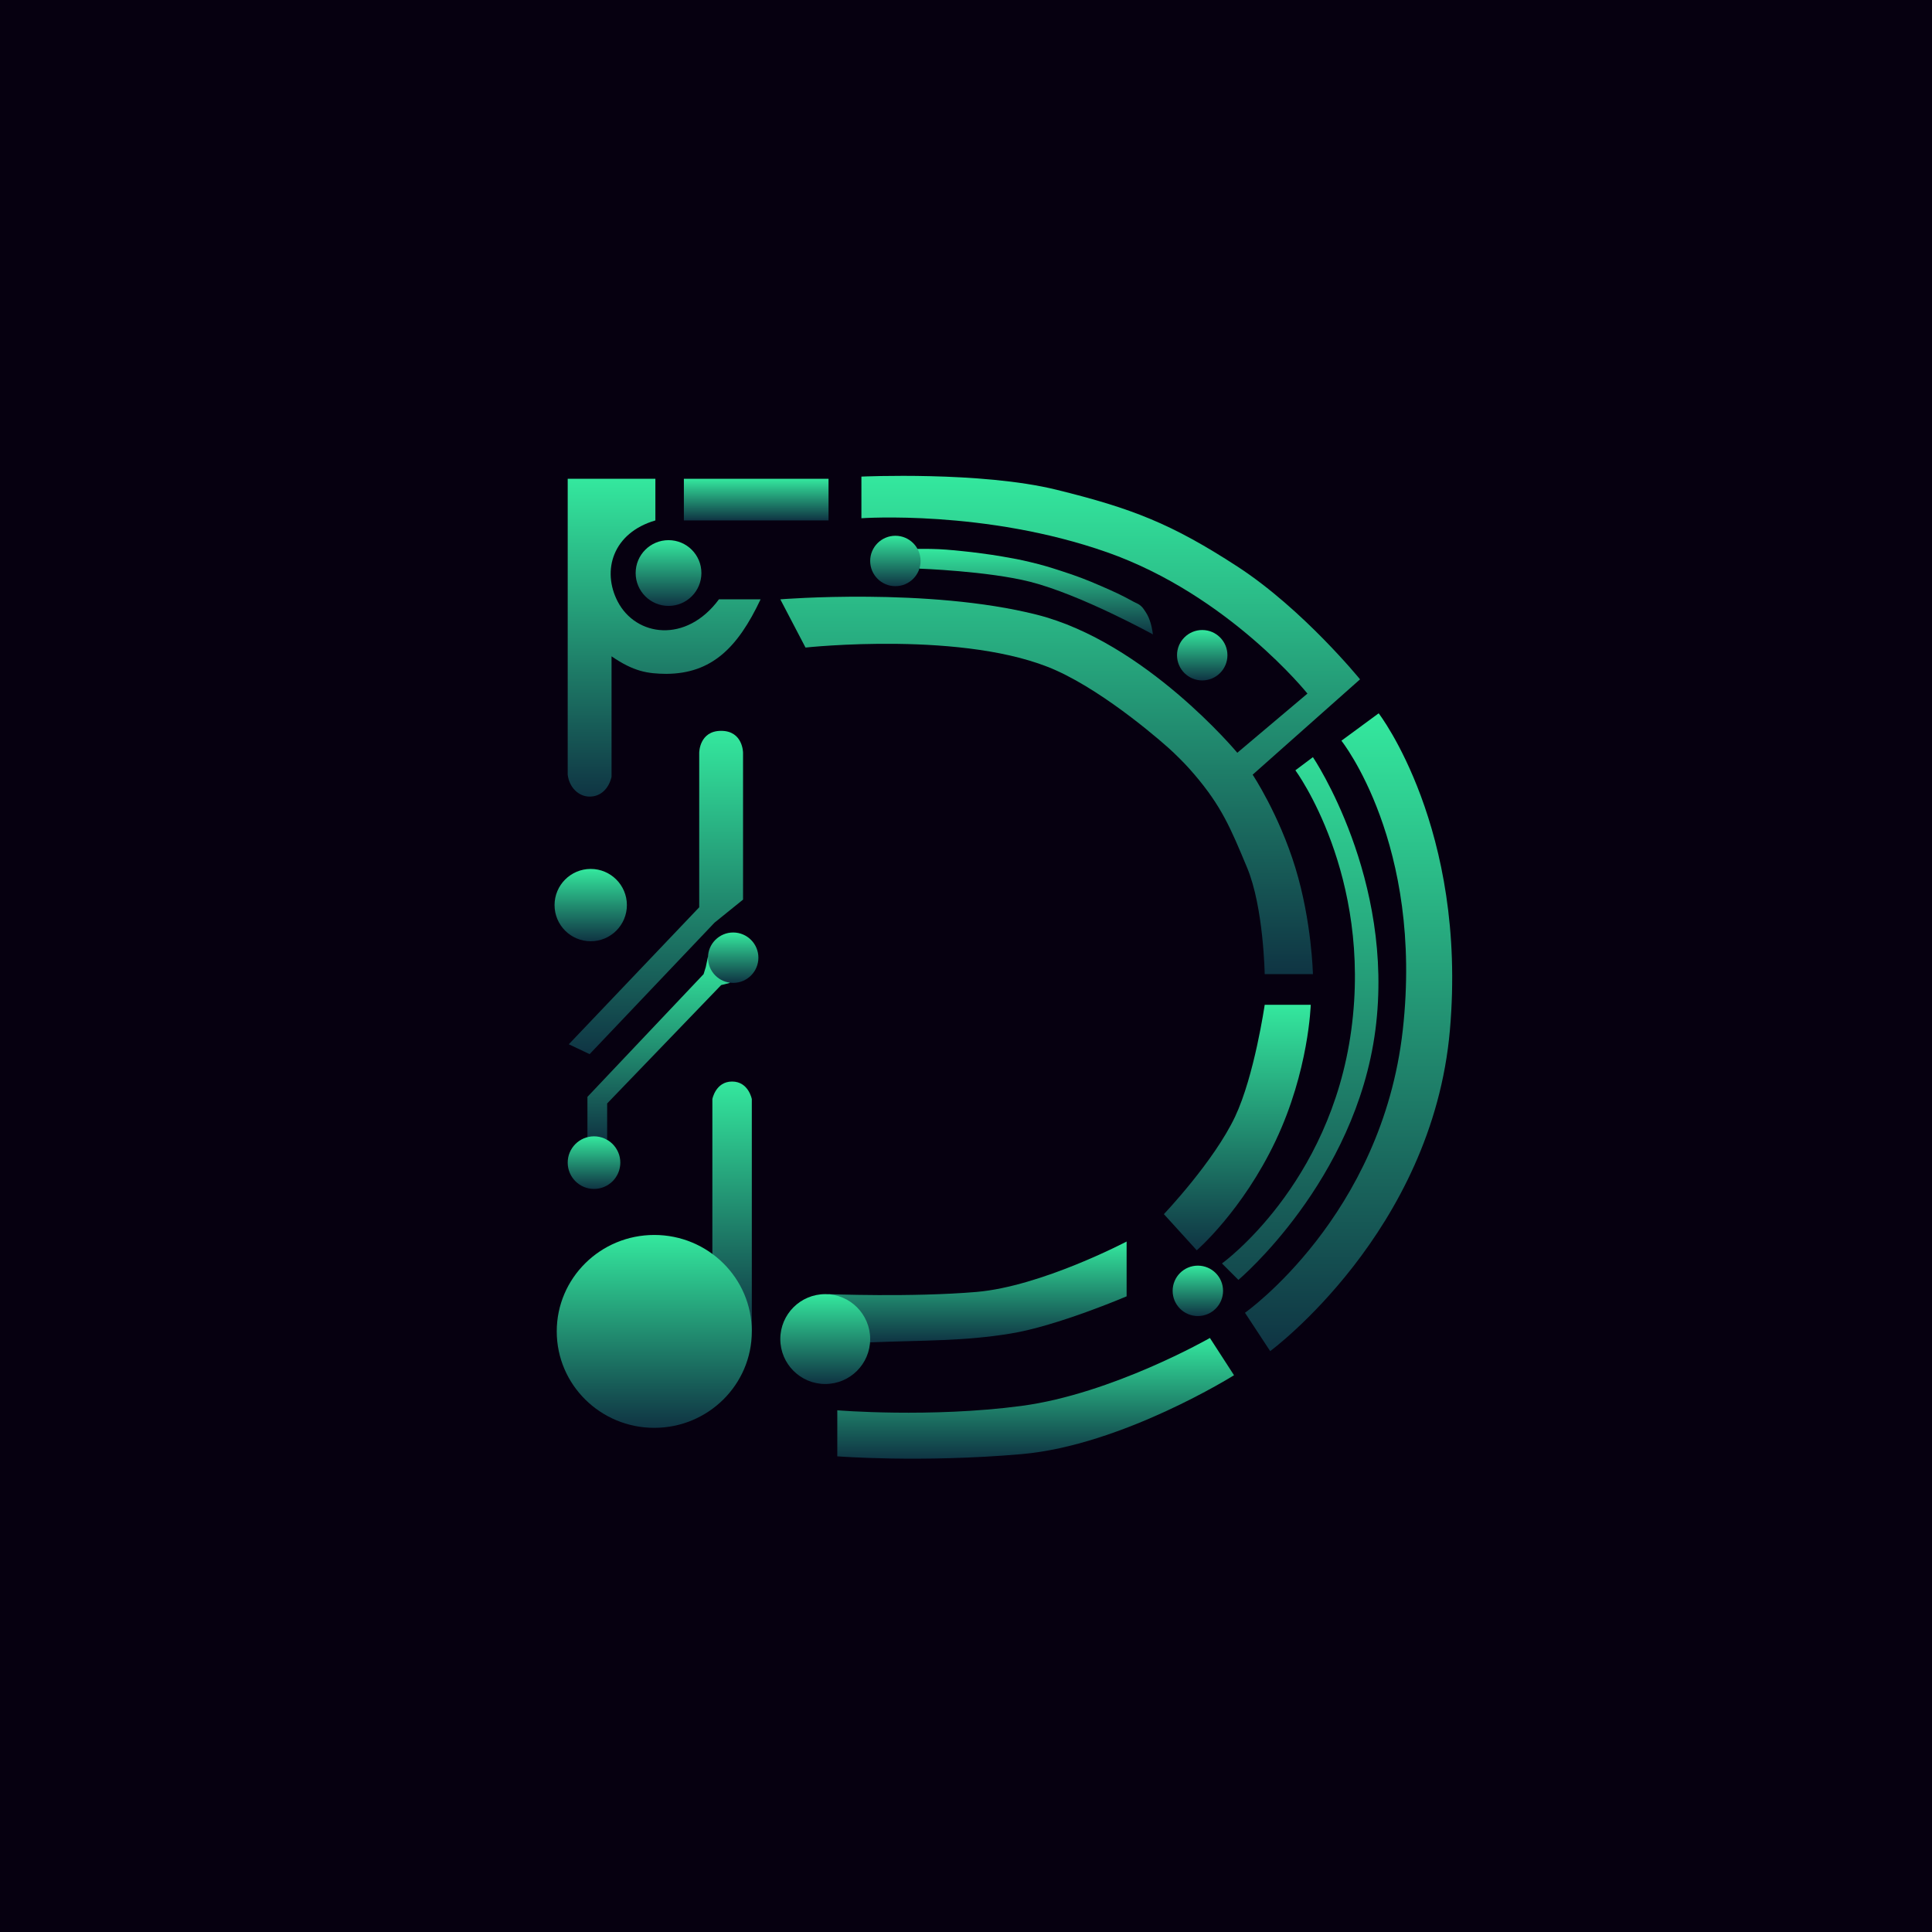
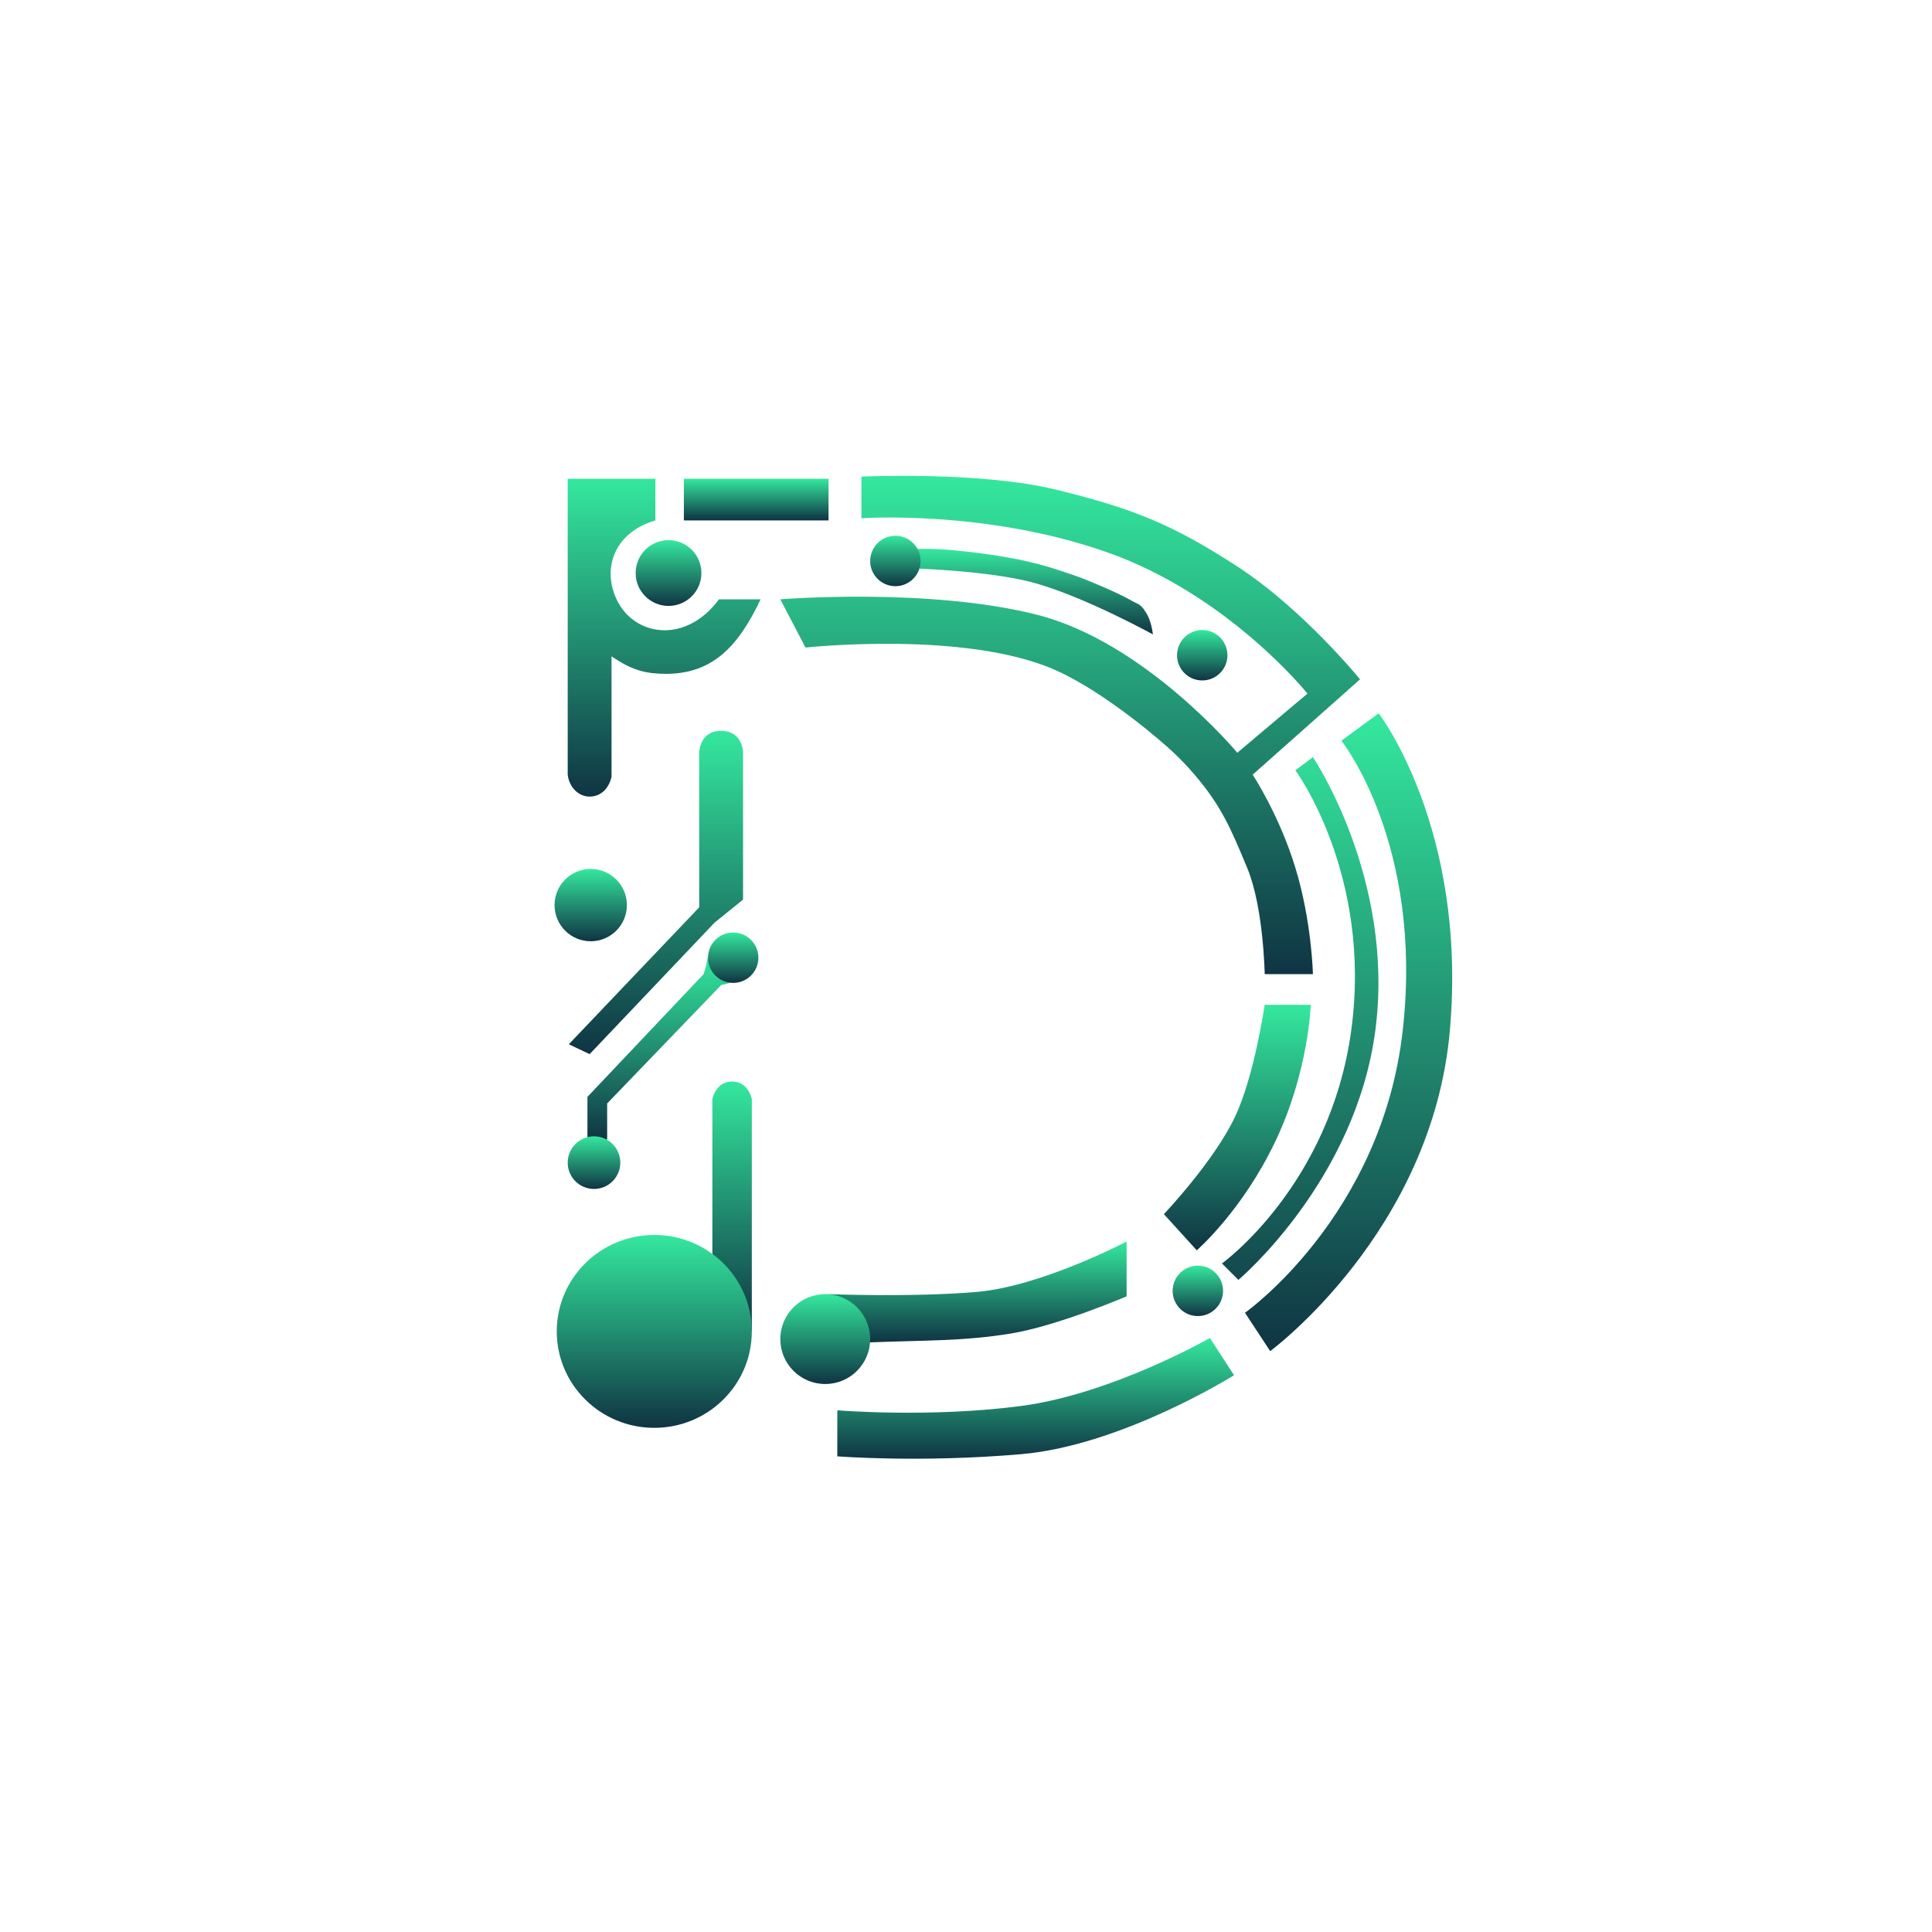
<svg xmlns="http://www.w3.org/2000/svg" width="2160" height="2160" viewBox="0 0 2160 2160" fill="none">
-   <rect width="2160" height="2160" fill="#060010" />
  <path d="M936.11 1628.2V1576.74C936.11 1576.74 1040.26 1585.32 1141.95 1571.84C1243.64 1558.36 1352.69 1495.87 1352.69 1495.87L1379.65 1537.53C1379.65 1537.53 1254.67 1615.95 1141.95 1625.75C1029.23 1635.55 936.11 1628.2 936.11 1628.2Z" fill="url(#paint0_linear_13_233)" />
  <path d="M840.542 1228.77V1488.52L796.434 1401.53V1228.77C796.434 1228.77 800.109 1209.17 818.488 1209.17C836.866 1209.17 840.542 1228.77 840.542 1228.77Z" fill="url(#paint1_linear_13_233)" />
  <path d="M656.757 1226.32V1271.66L678.811 1274.11V1233.67L806.236 1101.35L816.037 1098.9L791.533 1069.49L789.082 1081.13L786.632 1089.1L656.757 1226.32Z" fill="url(#paint2_linear_13_233)" />
  <path d="M1040.26 613.706C1034.51 613.59 1025.55 613.706 1025.55 613.706L1028 635.76C1028 635.76 1104.58 638.49 1151.75 650.463C1208.26 664.807 1288.98 709.274 1288.98 709.274C1288.98 709.274 1287.98 701.68 1286.53 697.022C1284.81 691.502 1283.61 688.352 1280.4 683.544C1278.7 680.997 1277.78 679.46 1275.5 677.418C1272.62 674.847 1270.3 674.384 1266.92 672.517C1253.44 665.059 1245.52 661.509 1231.39 655.364C1214.03 647.814 1204.06 644.051 1186.06 638.211C1172.8 633.911 1165.3 631.655 1151.75 628.409C1139.89 625.566 1133.14 624.351 1121.12 622.283C1111.58 620.642 1106.21 619.877 1096.62 618.607C1088.5 617.531 1083.94 616.968 1075.79 616.156L1075.14 616.092C1061.7 614.754 1053.94 613.981 1040.26 613.706Z" fill="url(#paint3_linear_13_233)" />
  <path d="M830.74 1005.78V841.599C830.74 841.599 830.74 817.095 806.235 817.095C781.731 817.095 781.731 841.599 781.731 841.599V1014.36L635.928 1167.51L659.207 1178.54L798.884 1031.51L830.74 1005.78Z" fill="url(#paint4_linear_13_233)" />
  <circle cx="819.713" cy="1070.72" r="28.18" fill="url(#paint5_linear_13_233)" />
  <circle cx="664.108" cy="1299.84" r="29.406" fill="url(#paint6_linear_13_233)" />
  <circle cx="1001.05" cy="627.183" r="28.18" fill="url(#paint7_linear_13_233)" />
  <circle cx="660.433" cy="1011.91" r="40.433" fill="url(#paint8_linear_13_233)" />
  <circle cx="1344.11" cy="732.554" r="28.18" fill="url(#paint9_linear_13_233)" />
  <circle cx="1339.21" cy="1443.19" r="28.18" fill="url(#paint10_linear_13_233)" />
  <ellipse cx="731.496" cy="1488.52" rx="109.046" ry="107.821" fill="url(#paint11_linear_13_233)" />
  <path d="M850.344 670.067H803.785C767.13 719.689 710.975 711.753 690.584 672.517C672.579 637.872 685.092 595.772 732.721 581.85V535.291H634.703V866.104C636.377 880.396 646.955 890.609 659.207 890.609C671.46 890.609 680.48 882.033 683.712 868.555V733.779C708.63 750.841 723.91 753.186 744.974 753.383C795.611 753.058 824.762 724.297 850.344 670.067Z" fill="url(#paint12_linear_13_233)" />
  <circle cx="747.424" cy="640.661" r="36.757" fill="url(#paint13_linear_13_233)" />
  <rect x="764.578" y="535.291" width="161.731" height="46.559" fill="url(#paint14_linear_13_233)" />
  <path d="M1400.47 866.104L1520.55 759.509C1520.55 759.509 1456.83 681.093 1383.32 633.309C1309.81 585.525 1265.7 568.372 1181.16 547.543C1096.62 526.714 963.066 532.84 963.066 532.84V579.399C963.066 579.399 1101.52 569.597 1237.52 617.382C1373.52 665.166 1461.74 775.437 1461.74 775.437L1383.32 841.599C1383.32 841.599 1280.4 717.851 1159.1 687.22C1037.8 656.589 872.398 670.067 872.398 670.067L900.579 723.977C900.579 723.977 1080.89 704.388 1181.16 749.707C1238.13 775.458 1302.78 832.407 1312.26 841.599C1321.73 850.791 1326.97 856.059 1335.54 866.104C1365.7 901.491 1375.88 925.92 1394.1 969.654L1394.35 970.249C1412.73 1014.36 1413.95 1089.1 1413.95 1089.1H1467.86C1467.86 1089.1 1466.64 1030.29 1448.26 970.249C1429.88 910.213 1400.47 866.104 1400.47 866.104Z" fill="url(#paint15_linear_13_233)" />
  <path d="M1467.86 846.501L1448.26 861.203C1448.26 861.203 1534.29 977.601 1510.75 1151.58C1487.2 1325.57 1366.17 1412.56 1366.17 1412.56L1384.55 1430.94C1384.55 1430.94 1515.65 1320.67 1537.7 1151.58C1559.75 982.502 1467.86 846.501 1467.86 846.501Z" fill="url(#paint16_linear_13_233)" />
  <path d="M1499.72 828.122L1541.38 797.491C1541.38 797.491 1640.62 926.141 1621.02 1151.58C1601.41 1377.03 1420.08 1510.58 1420.08 1510.58L1391.9 1467.69C1391.9 1467.69 1545.05 1359.87 1568.33 1151.58C1591.61 943.294 1499.72 828.122 1499.72 828.122Z" fill="url(#paint17_linear_13_233)" />
  <path d="M1465.41 1123.4H1413.95C1413.95 1123.4 1402.41 1202.71 1380.87 1248.38C1357.18 1298.61 1301.23 1357.42 1301.23 1357.42L1337.99 1397.86C1337.99 1397.86 1389.06 1353.75 1426.2 1275.33C1463.35 1196.92 1465.41 1123.4 1465.41 1123.4Z" fill="url(#paint18_linear_13_233)" />
  <path d="M1091.72 1444.41C1019.43 1450.54 926.308 1446.86 926.308 1446.86L972.867 1500.78C1034.82 1498.34 1077.01 1499.55 1129.7 1490.97C1182.38 1482.4 1259.57 1449.32 1259.57 1449.32V1388.05C1259.57 1388.05 1164 1438.29 1091.72 1444.41Z" fill="url(#paint19_linear_13_233)" />
  <circle cx="922.633" cy="1497.1" r="50.235" fill="url(#paint20_linear_13_233)" />
  <defs>
    <linearGradient id="paint0_linear_13_233" x1="1157.88" y1="1495.87" x2="1157.88" y2="1630.85" gradientUnits="userSpaceOnUse">
      <stop stop-color="#34E89E" />
      <stop offset="1" stop-color="#0F3443" />
    </linearGradient>
    <linearGradient id="paint1_linear_13_233" x1="818.488" y1="1209.17" x2="818.488" y2="1488.52" gradientUnits="userSpaceOnUse">
      <stop stop-color="#34E89E" />
      <stop offset="1" stop-color="#0F3443" />
    </linearGradient>
    <linearGradient id="paint2_linear_13_233" x1="736.397" y1="1069.49" x2="736.397" y2="1274.11" gradientUnits="userSpaceOnUse">
      <stop stop-color="#34E89E" />
      <stop offset="1" stop-color="#0F3443" />
    </linearGradient>
    <linearGradient id="paint3_linear_13_233" x1="1157.27" y1="613.655" x2="1157.27" y2="709.274" gradientUnits="userSpaceOnUse">
      <stop stop-color="#34E89E" />
      <stop offset="1" stop-color="#0F3443" />
    </linearGradient>
    <linearGradient id="paint4_linear_13_233" x1="733.334" y1="817.095" x2="733.334" y2="1178.54" gradientUnits="userSpaceOnUse">
      <stop stop-color="#34E89E" />
      <stop offset="1" stop-color="#0F3443" />
    </linearGradient>
    <linearGradient id="paint5_linear_13_233" x1="819.713" y1="1042.54" x2="819.713" y2="1098.9" gradientUnits="userSpaceOnUse">
      <stop stop-color="#34E89E" />
      <stop offset="1" stop-color="#0F3443" />
    </linearGradient>
    <linearGradient id="paint6_linear_13_233" x1="664.108" y1="1270.43" x2="664.108" y2="1329.24" gradientUnits="userSpaceOnUse">
      <stop stop-color="#34E89E" />
      <stop offset="1" stop-color="#0F3443" />
    </linearGradient>
    <linearGradient id="paint7_linear_13_233" x1="1001.05" y1="599.003" x2="1001.05" y2="655.364" gradientUnits="userSpaceOnUse">
      <stop stop-color="#34E89E" />
      <stop offset="1" stop-color="#0F3443" />
    </linearGradient>
    <linearGradient id="paint8_linear_13_233" x1="660.433" y1="971.474" x2="660.433" y2="1052.34" gradientUnits="userSpaceOnUse">
      <stop stop-color="#34E89E" />
      <stop offset="1" stop-color="#0F3443" />
    </linearGradient>
    <linearGradient id="paint9_linear_13_233" x1="1344.11" y1="704.373" x2="1344.11" y2="760.734" gradientUnits="userSpaceOnUse">
      <stop stop-color="#34E89E" />
      <stop offset="1" stop-color="#0F3443" />
    </linearGradient>
    <linearGradient id="paint10_linear_13_233" x1="1339.21" y1="1415.01" x2="1339.21" y2="1471.37" gradientUnits="userSpaceOnUse">
      <stop stop-color="#34E89E" />
      <stop offset="1" stop-color="#0F3443" />
    </linearGradient>
    <linearGradient id="paint11_linear_13_233" x1="731.496" y1="1380.7" x2="731.496" y2="1596.34" gradientUnits="userSpaceOnUse">
      <stop stop-color="#34E89E" />
      <stop offset="1" stop-color="#0F3443" />
    </linearGradient>
    <linearGradient id="paint12_linear_13_233" x1="742.523" y1="535.291" x2="742.523" y2="890.609" gradientUnits="userSpaceOnUse">
      <stop stop-color="#34E89E" />
      <stop offset="1" stop-color="#0F3443" />
    </linearGradient>
    <linearGradient id="paint13_linear_13_233" x1="747.424" y1="603.904" x2="747.424" y2="677.418" gradientUnits="userSpaceOnUse">
      <stop stop-color="#34E89E" />
      <stop offset="1" stop-color="#0F3443" />
    </linearGradient>
    <linearGradient id="paint14_linear_13_233" x1="845.443" y1="535.291" x2="845.443" y2="581.85" gradientUnits="userSpaceOnUse">
      <stop stop-color="#34E89E" />
      <stop offset="1" stop-color="#0F3443" />
    </linearGradient>
    <linearGradient id="paint15_linear_13_233" x1="1196.47" y1="532" x2="1196.47" y2="1089.1" gradientUnits="userSpaceOnUse">
      <stop stop-color="#34E89E" />
      <stop offset="1" stop-color="#0F3443" />
    </linearGradient>
    <linearGradient id="paint16_linear_13_233" x1="1494.87" y1="797.491" x2="1494.87" y2="1510.58" gradientUnits="userSpaceOnUse">
      <stop stop-color="#34E89E" />
      <stop offset="1" stop-color="#0F3443" />
    </linearGradient>
    <linearGradient id="paint17_linear_13_233" x1="1494.87" y1="797.491" x2="1494.87" y2="1510.58" gradientUnits="userSpaceOnUse">
      <stop stop-color="#34E89E" />
      <stop offset="1" stop-color="#0F3443" />
    </linearGradient>
    <linearGradient id="paint18_linear_13_233" x1="1383.32" y1="1123.4" x2="1383.32" y2="1397.86" gradientUnits="userSpaceOnUse">
      <stop stop-color="#34E89E" />
      <stop offset="1" stop-color="#0F3443" />
    </linearGradient>
    <linearGradient id="paint19_linear_13_233" x1="1092.94" y1="1388.05" x2="1092.94" y2="1500.78" gradientUnits="userSpaceOnUse">
      <stop stop-color="#34E89E" />
      <stop offset="1" stop-color="#0F3443" />
    </linearGradient>
    <linearGradient id="paint20_linear_13_233" x1="922.633" y1="1446.86" x2="922.633" y2="1547.33" gradientUnits="userSpaceOnUse">
      <stop stop-color="#34E89E" />
      <stop offset="1" stop-color="#0F3443" />
    </linearGradient>
  </defs>
</svg>
